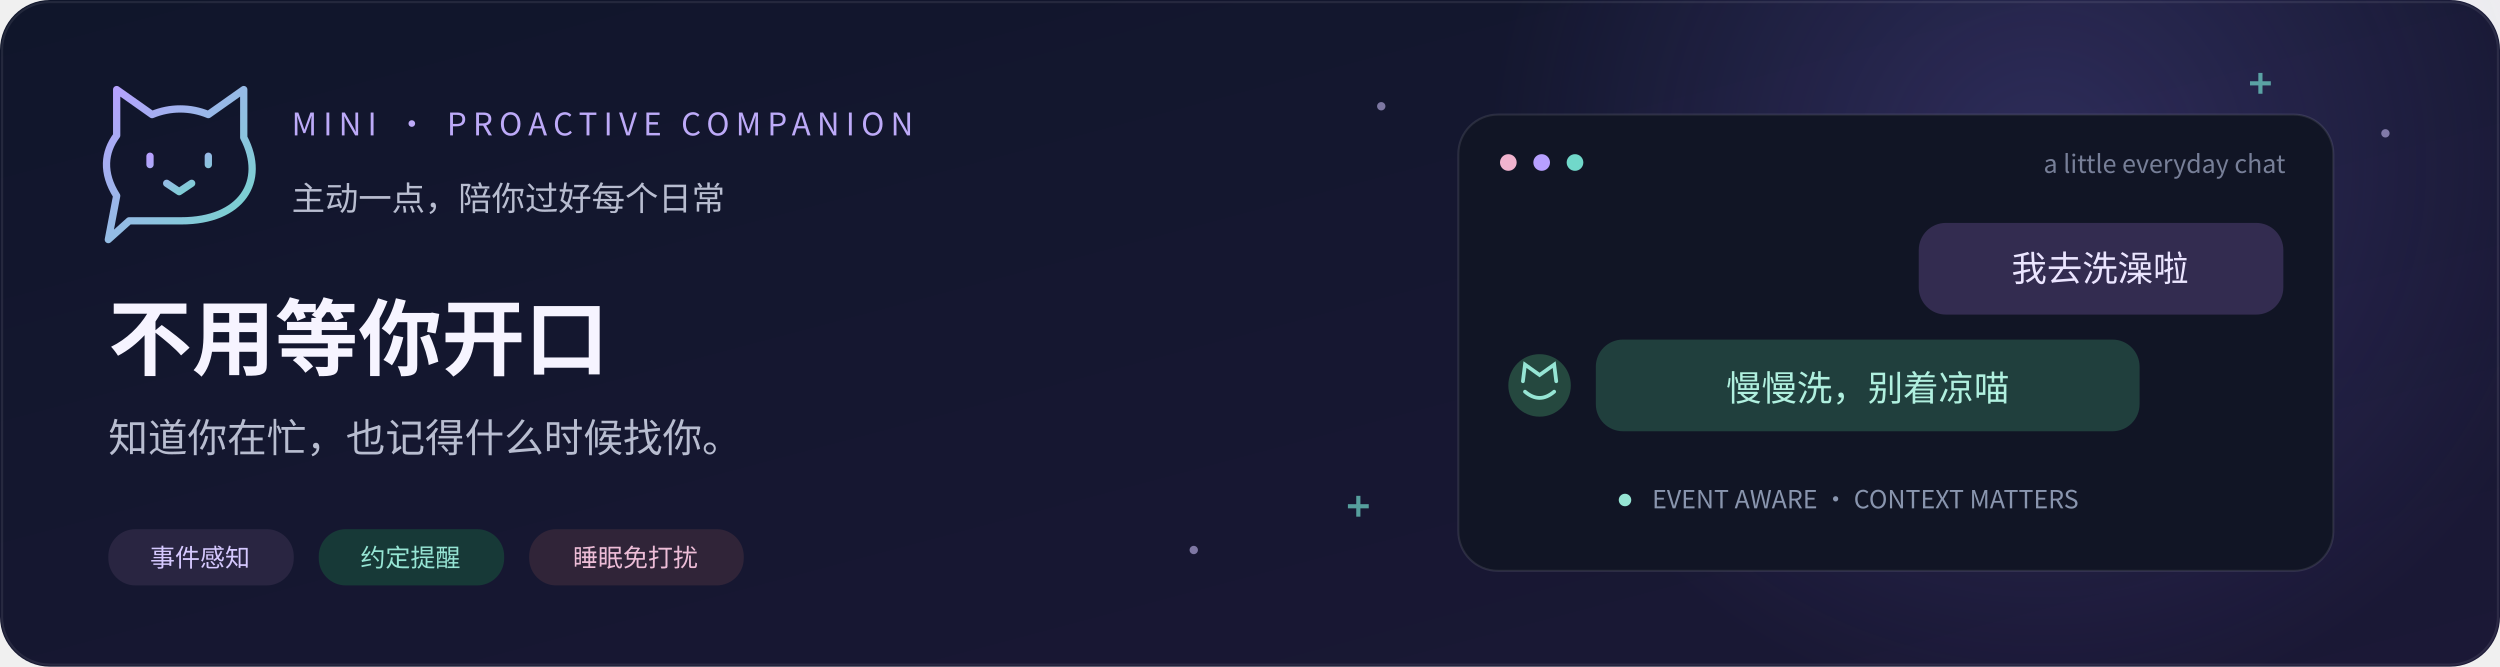
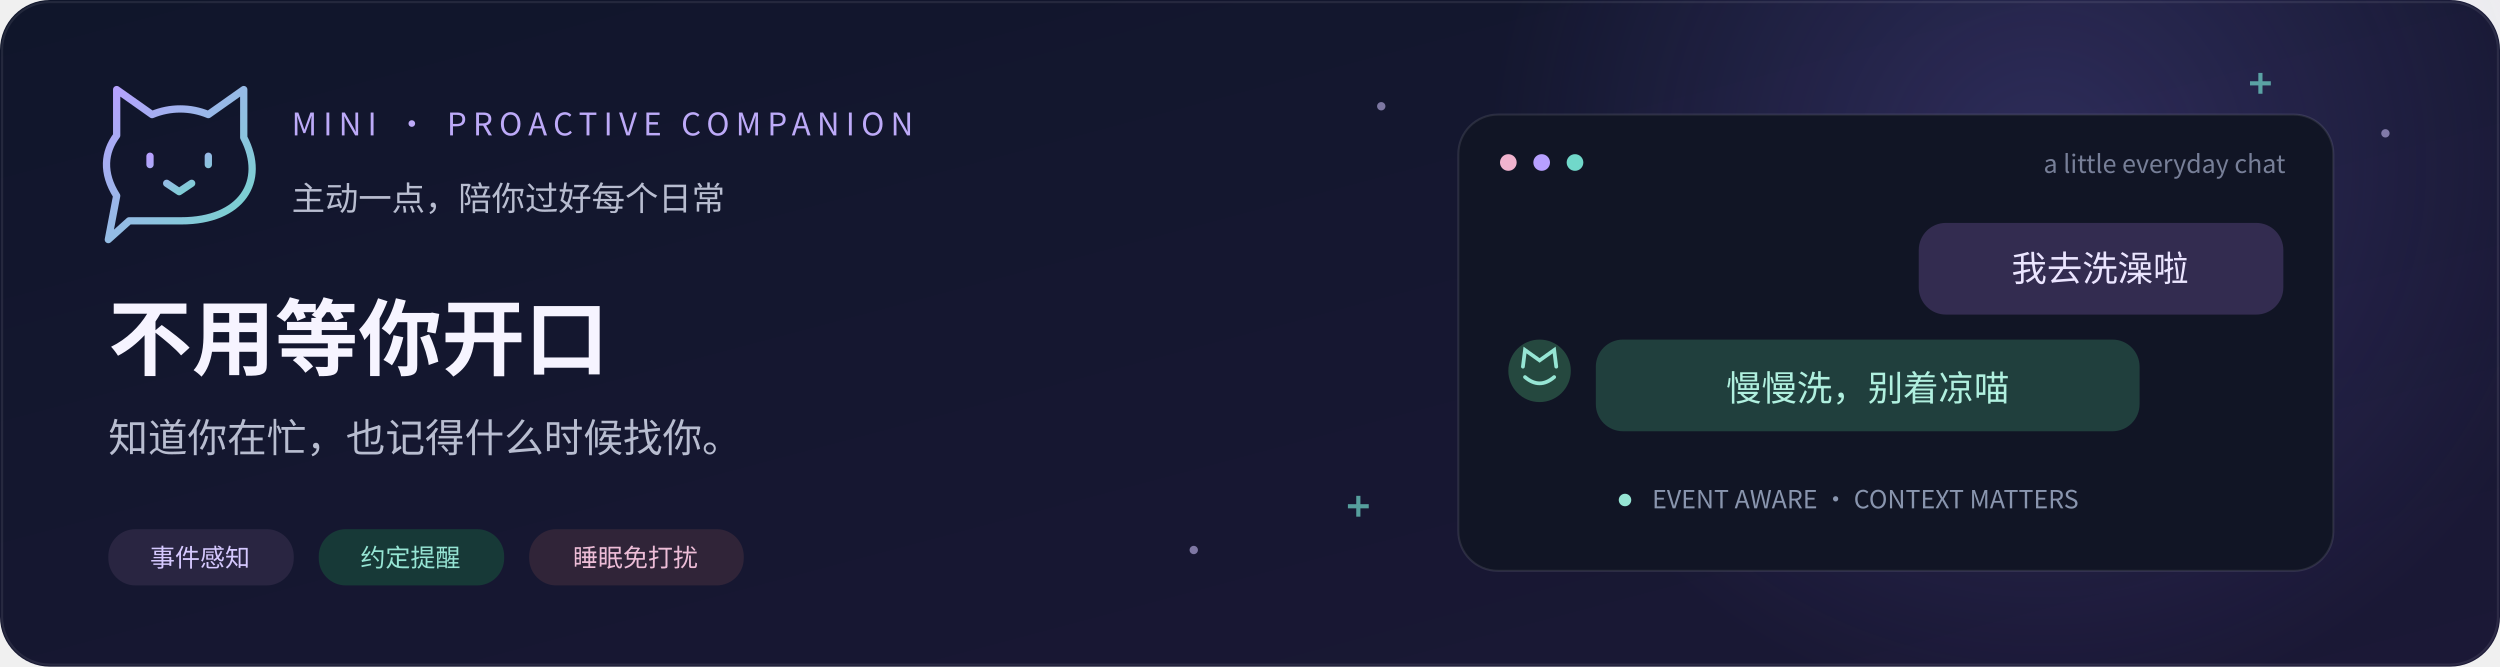
<svg xmlns="http://www.w3.org/2000/svg" width="1200" height="320" viewBox="0 0 1200 320" role="img" aria-labelledby="title desc">
  <defs>
    <linearGradient id="bg" x2="1" y2="1">
      <stop stop-color="#10162b" />
      <stop offset="1" stop-color="#1b1836" />
    </linearGradient>
    <linearGradient id="accent" x2="1" y2="1">
      <stop stop-color="#b7a0ff" />
      <stop offset="1" stop-color="#71d8ca" />
    </linearGradient>
    <radialGradient id="glow">
      <stop stop-color="#8b7cf6" stop-opacity=".21" />
      <stop offset="1" stop-color="#8b7cf6" stop-opacity="0" />
    </radialGradient>
  </defs>
  <rect width="1200" height="320" rx="24" fill="url(#bg)" />
  <circle cx="980" cy="80" r="265" fill="url(#glow)" />
  <rect x="1" y="1" width="1198" height="318" rx="23" fill="none" stroke="#ffffff" stroke-opacity=".08" />
  <g fill="#c3b8ef" opacity=".6">
    <circle cx="663" cy="51" r="2" />
    <circle cx="1108" cy="238" r="2" />
    <circle cx="573" cy="264" r="2" />
    <circle cx="1145" cy="64" r="2" />
  </g>
  <path d="M647 243h10m-5-5v10M1080 40h10m-5-5v10" stroke="#71d8ca" stroke-width="2" opacity=".7" />
  <g transform="translate(52 40)" fill="none" stroke="url(#accent)" stroke-width="3.5" stroke-linecap="round" stroke-linejoin="round">
    <path d="M4 25V3l17 12a35 35 0 0 1 27 0L65 3v23c11 21-1 40-30 40H10L0 75l4-21C-3 43-2 33 4 25Z" />
    <path d="M20 35v4m28-4v4m-20 9 6 4 6-4" />
  </g>
  <g font-family="-apple-system,BlinkMacSystemFont,'Segoe UI','Microsoft YaHei','Noto Sans CJK SC',sans-serif">
    <text x="140" y="65" fill="#bdaaf8" font-size="15" letter-spacing="3">MINI · PROACTIVE COMPANION</text>
    <text x="140" y="101" fill="#b8bdd0" font-size="16">主动一点，陪你过好每个日常</text>
    <text x="52" y="177" fill="#f6f4ff" font-size="40" font-weight="700">不用等你开口</text>
    <text x="52" y="217" fill="#b8bdd0" font-size="19">知道你在忙，也记得什么时候找你。</text>
    <rect x="52" y="254" width="89" height="27" rx="13" fill="#292541" />
    <text x="96" y="272" fill="#d6c9ff" font-size="12" text-anchor="middle">事件感知</text>
    <rect x="153" y="254" width="89" height="27" rx="13" fill="#173937" />
    <text x="197" y="272" fill="#96e5d4" font-size="12" text-anchor="middle">约定提醒</text>
    <rect x="254" y="254" width="103" height="27" rx="13" fill="#302438" />
    <text x="305" y="272" fill="#edbdd7" font-size="12" text-anchor="middle">睡眠免打扰</text>
    <rect x="700" y="55" width="420" height="219" rx="19" fill="#111525" stroke="#ffffff" stroke-opacity=".1" />
    <circle cx="724" cy="78" r="4" fill="#f1b3ce" />
    <circle cx="740" cy="78" r="4" fill="#b7a0ff" />
    <circle cx="756" cy="78" r="4" fill="#71d8ca" />
    <text x="1097" y="83" fill="#777f98" font-size="12" text-anchor="end">a little everyday chat</text>
    <rect x="921" y="107" width="175" height="44" rx="13" fill="#332c50" />
    <text x="1008" y="135" fill="#ebe5ff" font-size="17" text-anchor="middle">我去洗澡啦</text>
    <g transform="translate(724 163)">
-       <circle cx="15" cy="22" r="15" fill="#25483f" />
-       <path d="m7 20 1-8 7 5 7-5 1 8m-15 5q7 6 14 0" fill="none" stroke="#96e5d4" stroke-width="1.8" stroke-linecap="round" />
+       <g transform="translate(0 -7)">
+         <circle cx="15" cy="22" r="15" fill="#25483f" />
+         <path d="m7 20 1-8 7 5 7-5 1 8m-15 5q7 6 14 0" fill="none" stroke="#96e5d4" stroke-width="1.8" stroke-linecap="round" />
+       </g>
      <rect x="42" y="0" width="261" height="44" rx="13" fill="#203f3d" />
      <text x="172.5" y="22" fill="#b0f0df" font-size="17" text-anchor="middle" dominant-baseline="central">慢慢洗，别着凉喵</text>
    </g>
    <circle cx="780" cy="240" r="3" fill="#96e5d4" />
    <text x="793" y="244" fill="#8995ae" font-size="12">EVENT AWARE · CONTEXT MATTERS</text>
  </g>
</svg>
